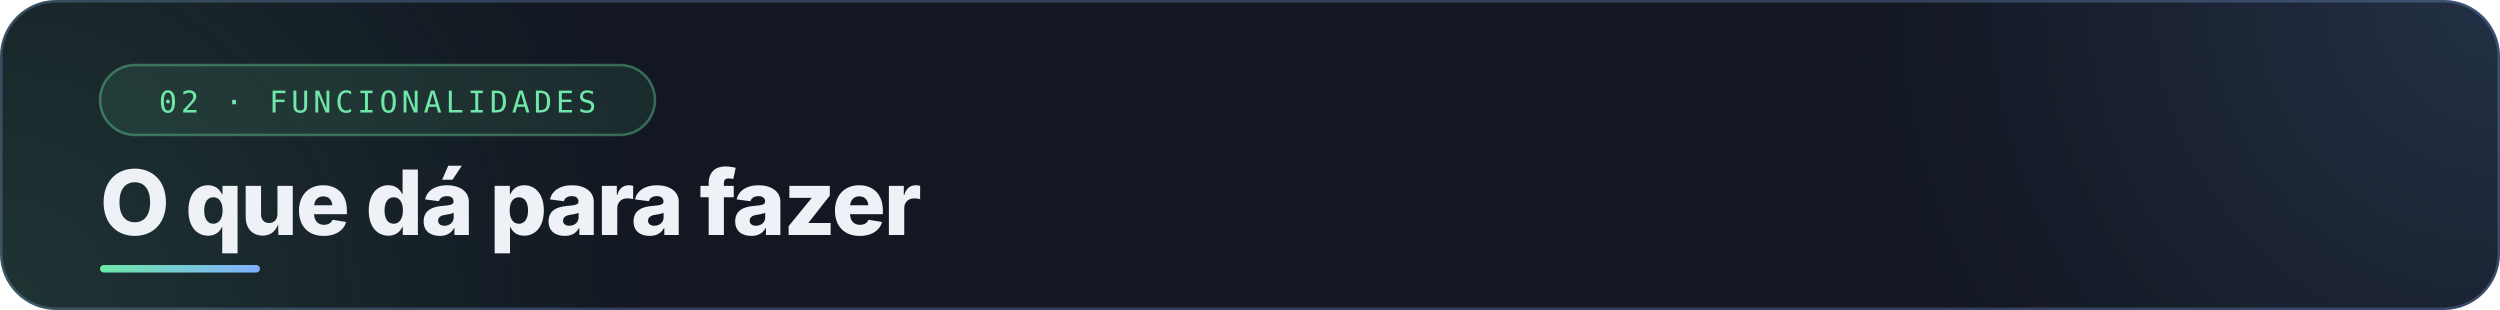
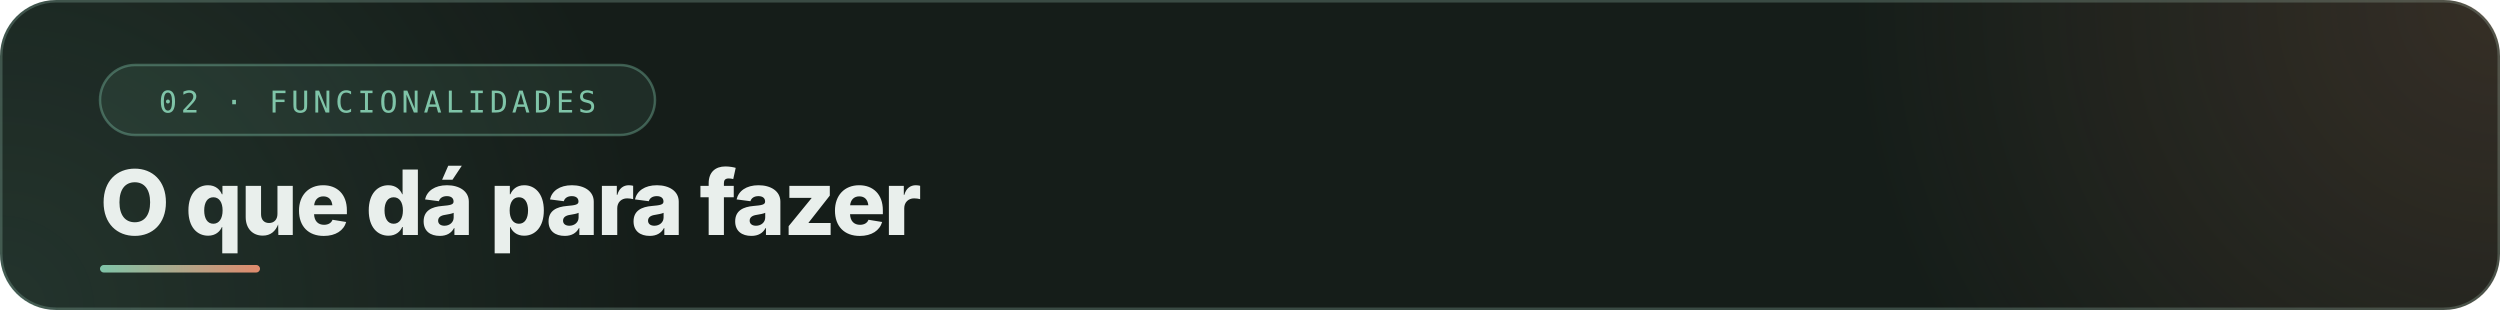
<svg xmlns="http://www.w3.org/2000/svg" width="1000" height="124" viewBox="0 0 1000 124" role="img" aria-label="02 · FUNCIONALIDADES: O que dá para fazer">
  <defs>
    <linearGradient id="g" x1="0" y1="0" x2="1" y2="0">
-       <stop offset="0" stop-color="#6ee7a8" />
-       <stop offset="1" stop-color="#7fb0ff" />
+       <stop offset="0" stop-color="#7fc4a8" />
+       <stop offset="1" stop-color="#e08a6c" />
    </linearGradient>
    <radialGradient id="h1" gradientUnits="userSpaceOnUse" cx="1000" cy="0" r="260">
-       <stop offset="0" stop-color="#7fb0ff" stop-opacity="0.16" />
-       <stop offset="1" stop-color="#7fb0ff" stop-opacity="0" />
+       <stop offset="0" stop-color="#e08a6c" stop-opacity="0.16" />
+       <stop offset="1" stop-color="#e08a6c" stop-opacity="0" />
    </radialGradient>
    <radialGradient id="h2" gradientUnits="userSpaceOnUse" cx="0" cy="124" r="260">
-       <stop offset="0" stop-color="#6ee7a8" stop-opacity="0.14" />
-       <stop offset="1" stop-color="#6ee7a8" stop-opacity="0" />
+       <stop offset="0" stop-color="#7fc4a8" stop-opacity="0.14" />
+       <stop offset="1" stop-color="#7fc4a8" stop-opacity="0" />
    </radialGradient>
    <clipPath id="k">
      <rect width="1000" height="124" rx="22" />
    </clipPath>
  </defs>
-   <rect x="0.5" y="0.5" width="999" height="123" rx="22" fill="#121721" stroke="#33405a" />
+   <rect x="0.5" y="0.5" width="999" height="123" rx="22" fill="#151d19" stroke="#3a4b44" />
  <g clip-path="url(#k)">
    <rect width="1000" height="124" fill="url(#h1)" />
    <rect width="1000" height="124" fill="url(#h2)" />
  </g>
-   <rect x="40" y="26" width="222" height="28" rx="14" fill="#6ee7a8" fill-opacity="0.10" stroke="#6ee7a8" stroke-opacity="0.38" />
-   <text x="151" y="45" text-anchor="middle" font-family="'JetBrains Mono',Menlo,Consolas,monospace" font-size="12" letter-spacing="1.6" fill="#6ee7a8">02 · FUNCIONALIDADES</text>
-   <text x="40" y="94" font-family="Inter,'Segoe UI',-apple-system,Helvetica,Arial,sans-serif" font-size="36" font-weight="800" letter-spacing="-0.8" fill="#eef1f6">O que dá para fazer</text>
+   <rect x="40" y="26" width="222" height="28" rx="14" fill="#7fc4a8" fill-opacity="0.10" stroke="#7fc4a8" stroke-opacity="0.38" />
+   <text x="151" y="45" text-anchor="middle" font-family="'JetBrains Mono',Menlo,Consolas,monospace" font-size="12" letter-spacing="1.6" fill="#7fc4a8">02 · FUNCIONALIDADES</text>
+   <text x="40" y="94" font-family="Inter,'Segoe UI',-apple-system,Helvetica,Arial,sans-serif" font-size="36" font-weight="800" letter-spacing="-0.8" fill="#e9efec">O que dá para fazer</text>
  <rect x="40" y="106" width="64" height="3" rx="1.5" fill="url(#g)" />
</svg>
